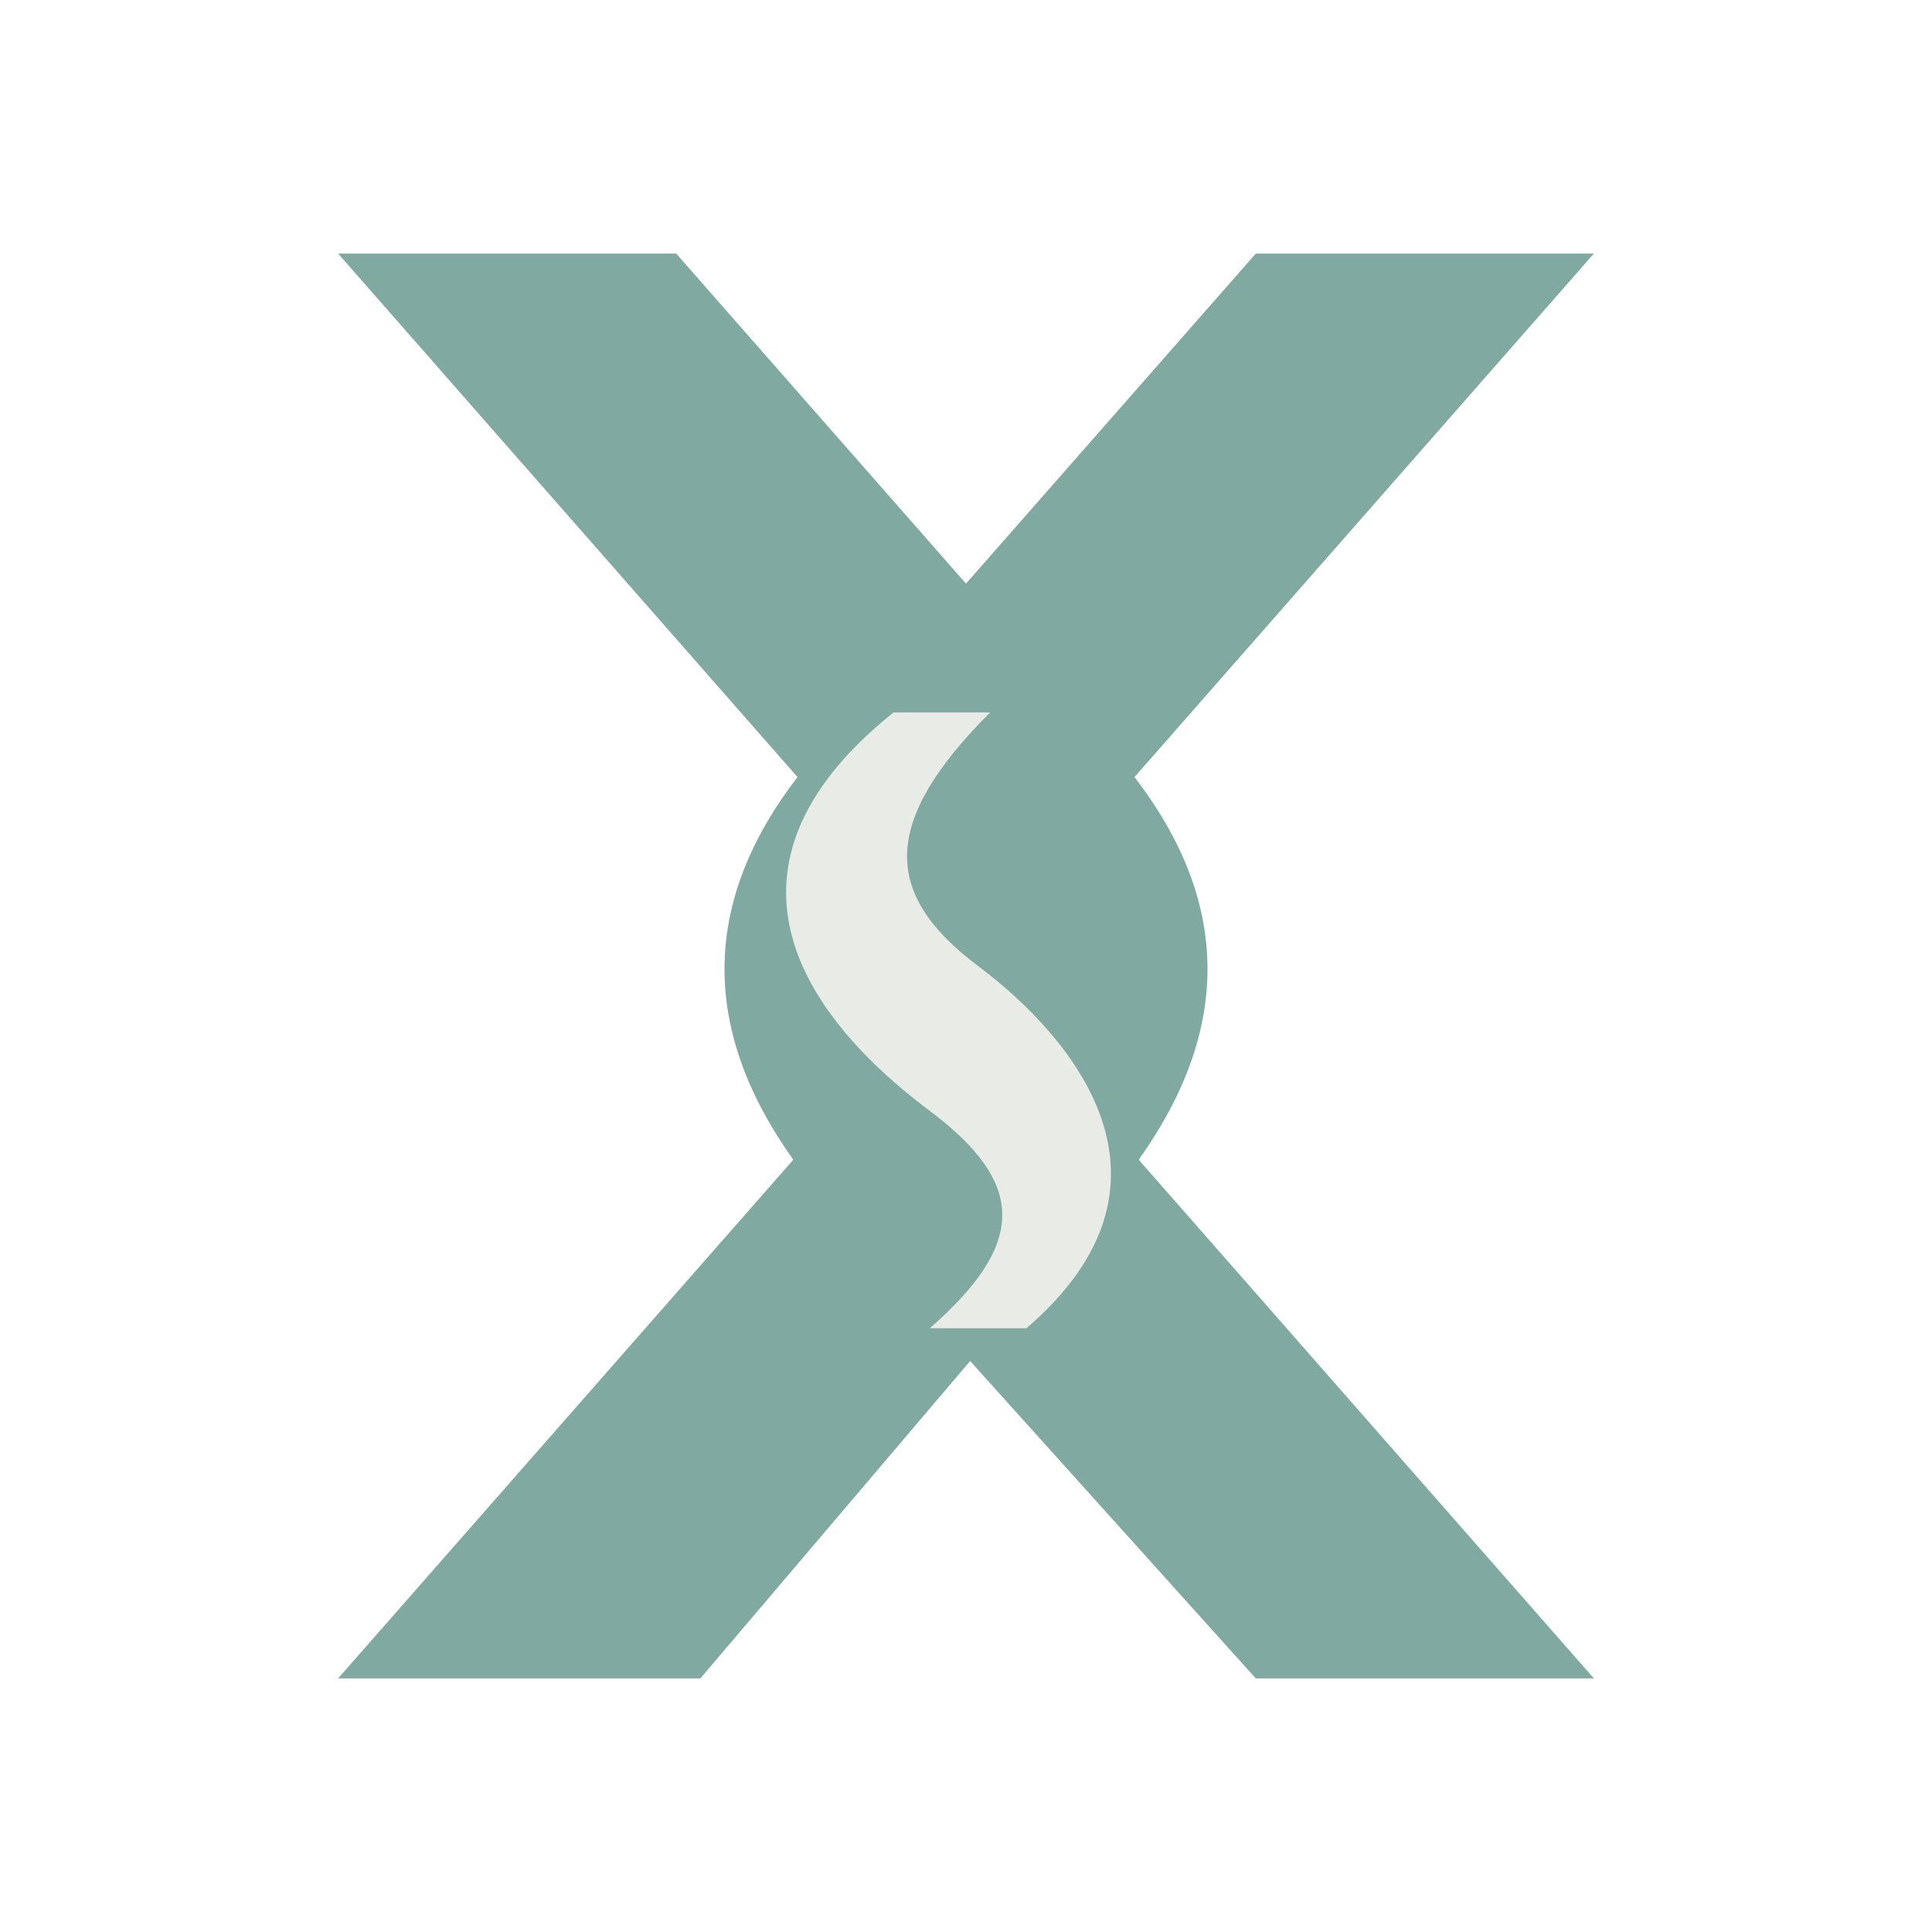
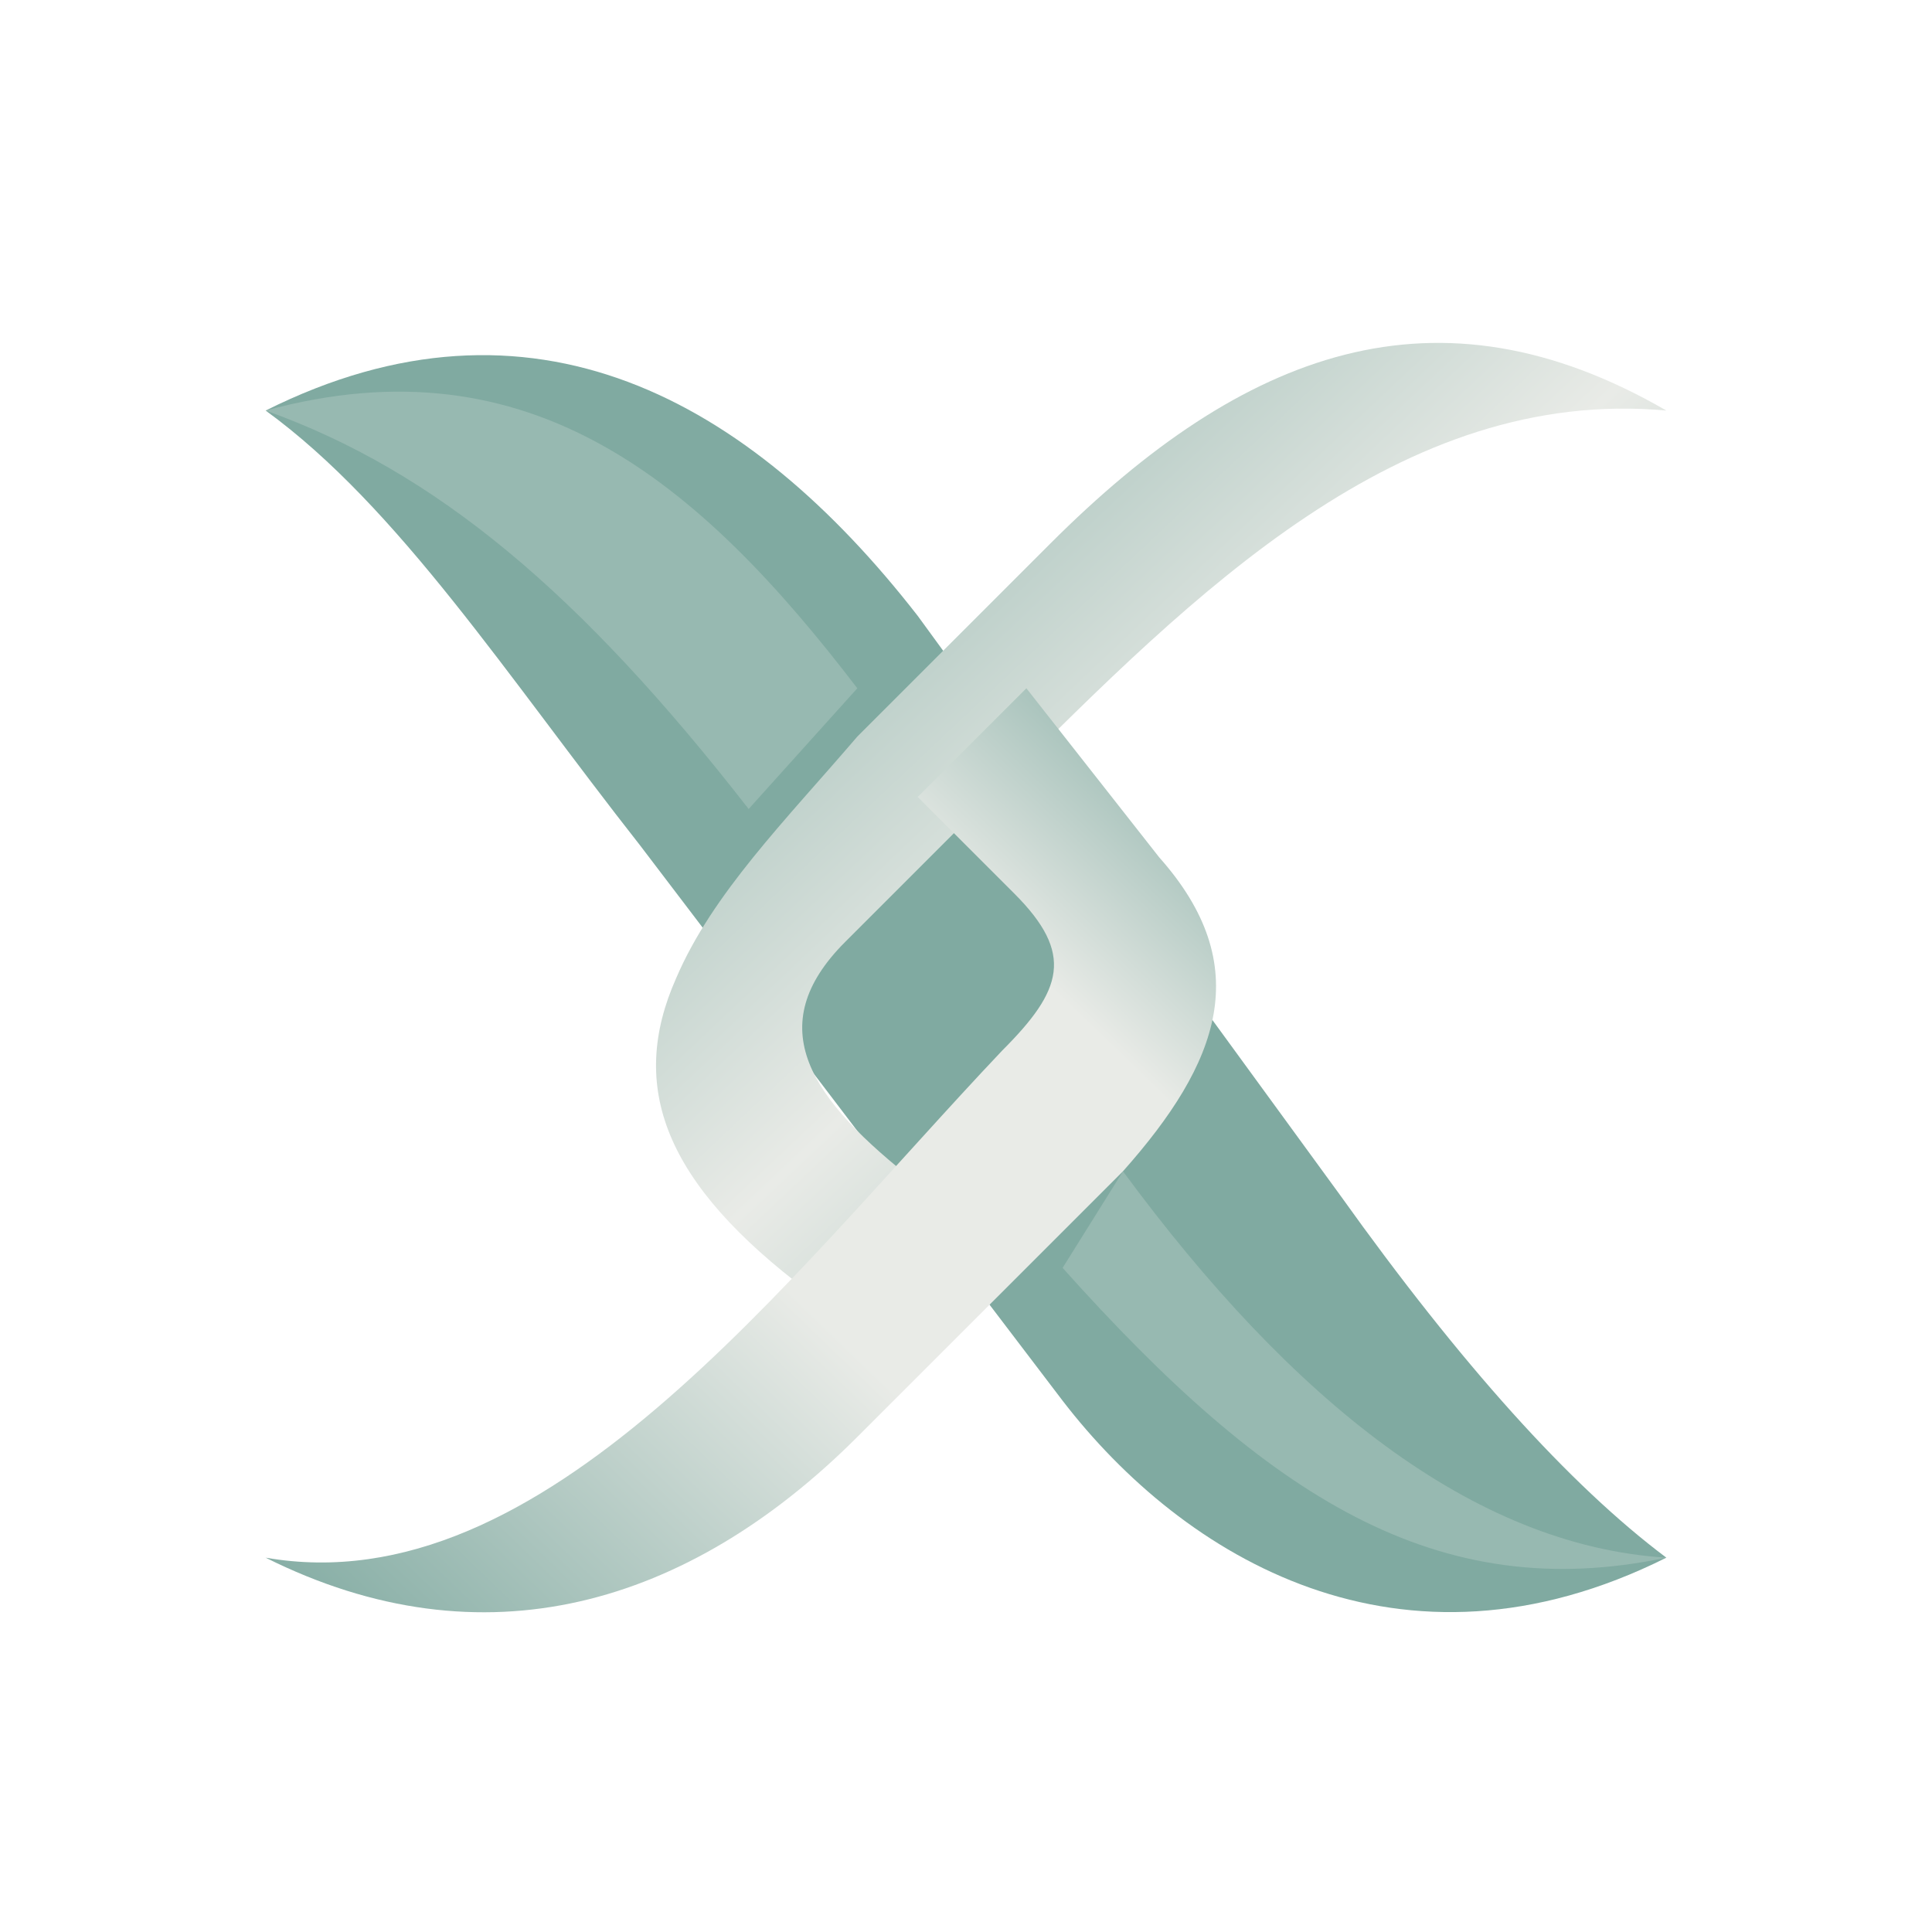
<svg xmlns="http://www.w3.org/2000/svg" viewBox="0 0 160 160" role="img" aria-label="RIVEXIS">
-   <g transform="translate(20 17)">
-     <path fill="#80AAA1" d="M8 4H36L72 45Q88 63 72 82L38 122H8L51 73Q60 63 51 53Z" />
-     <path fill="#80AAA1" d="M84 4H112L69 53Q60 63 69 73L112 122H84L48 82Q32 63 48 45Z" />
-     <path fill="#E9EBE7" d="M54 42C39 54 45 66 57 75C65 81 65 86 57 93L65 93C79 81 69 69 61 63C53 57 53 51 62 42Z" />
+   <g transform="translate(17 15)">
+     <defs>
+       <linearGradient id="ribbon" x1="0" y1="0" x2="1" y2="1">
+         <stop stop-color="#80AAA1" />
+         <stop offset=".5" stop-color="#E9EBE7" />
+         <stop offset="1" stop-color="#80AAA1" />
+       </linearGradient>
+       <linearGradient id="weave" x1="0" y1="1" x2="1" y2="0">
+         <stop stop-color="#80AAA1" />
+         <stop offset=".45" stop-color="#E9EBE7" />
+         <stop offset=".75" stop-color="#E9EBE7" />
+         <stop offset="1" stop-color="#80AAA1" />
+       </linearGradient>
+     </defs>
+     <path fill="#80AAA1" d="M5 19C27 8 45 18 59 36L94 84C104 98 113 108 121 114C99 125 81 114 71 101L36 55C25 41 16 27 5 19Z" />
+     <path fill="url(#ribbon)" d="M121 19C99 17 82 34 66 50L53 63C46 70 50 76 59 83L50 92C38 83 35 75 39 66C42 59 48 53 54 46L70 30C86 14 102 8 121 19Z" />
+     <path fill="url(#weave)" d="M5 114C28 118 48 91 66 72C71 67 72 64 67 59L59 51L68 42L79 56C87 65 84 73 76 82L54 104C40 118 23 123 5 114Z" />
+     <path fill="#E9EBE7" opacity=".22" d="M5 19C27 13 41 25 54 42L45 52C31 34 19 24 5 19ZM76 82C90 101 105 113 121 114C102 118 88 109 71 90Z" />
  </g>
</svg>
